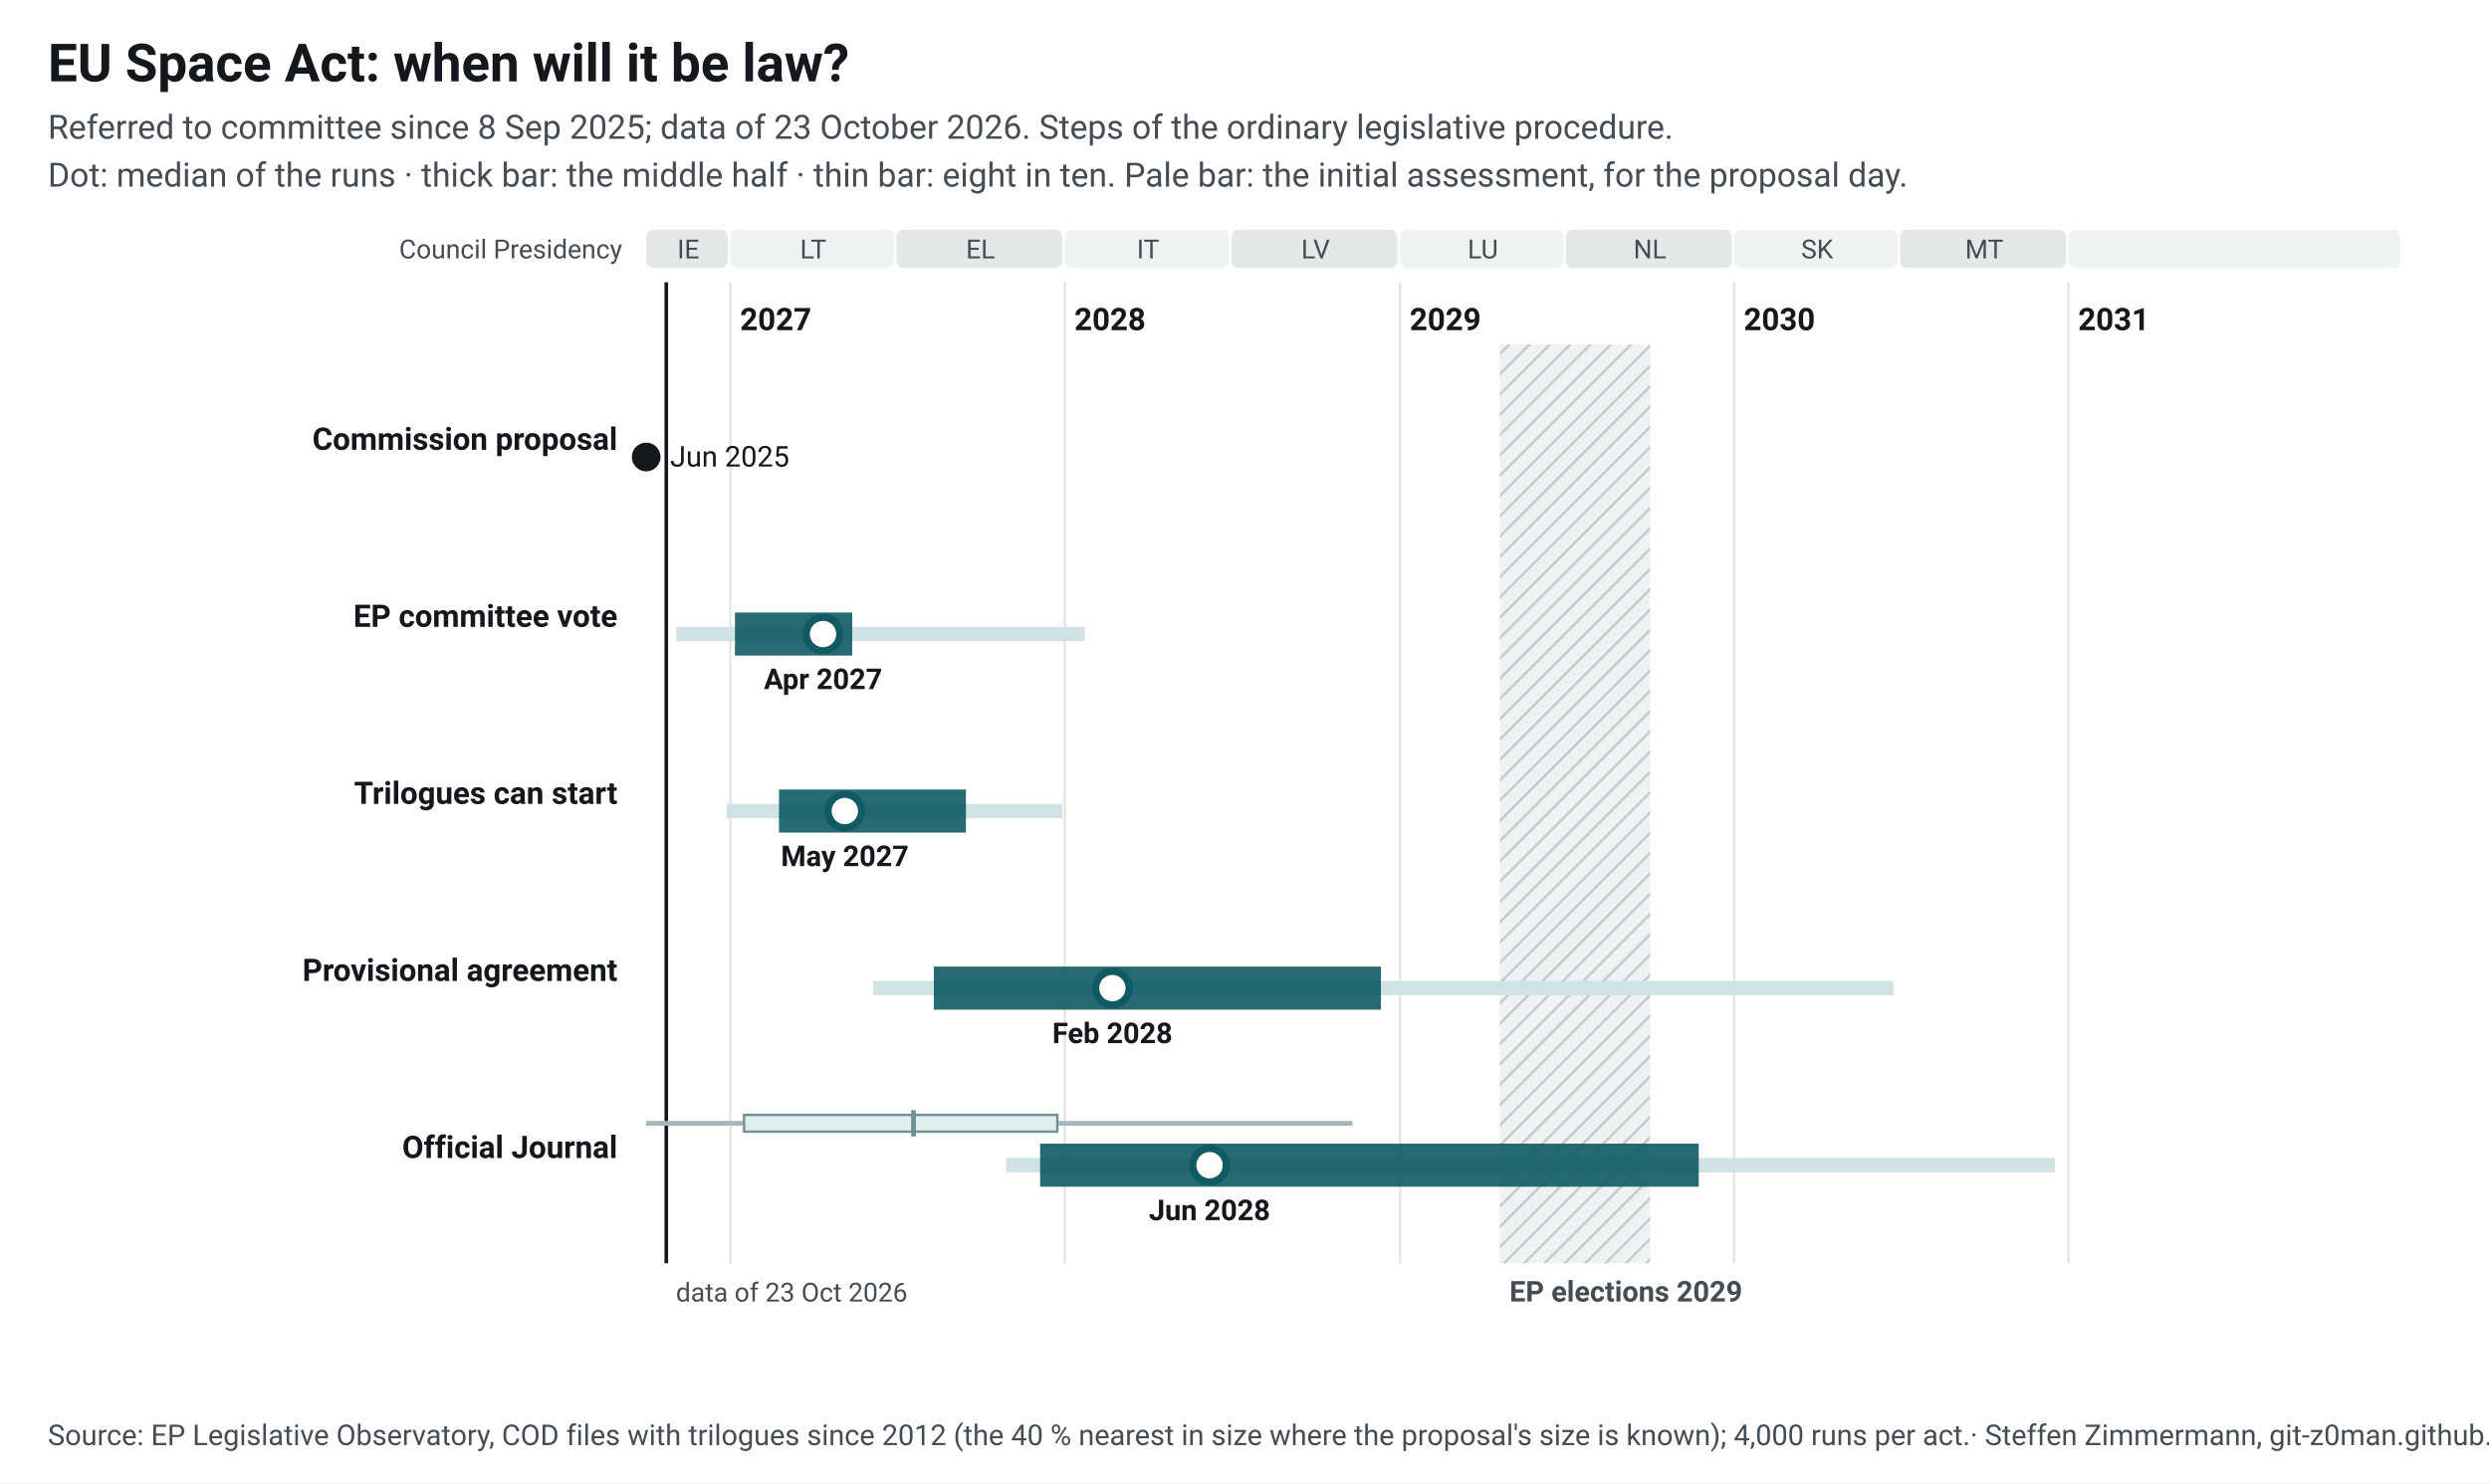
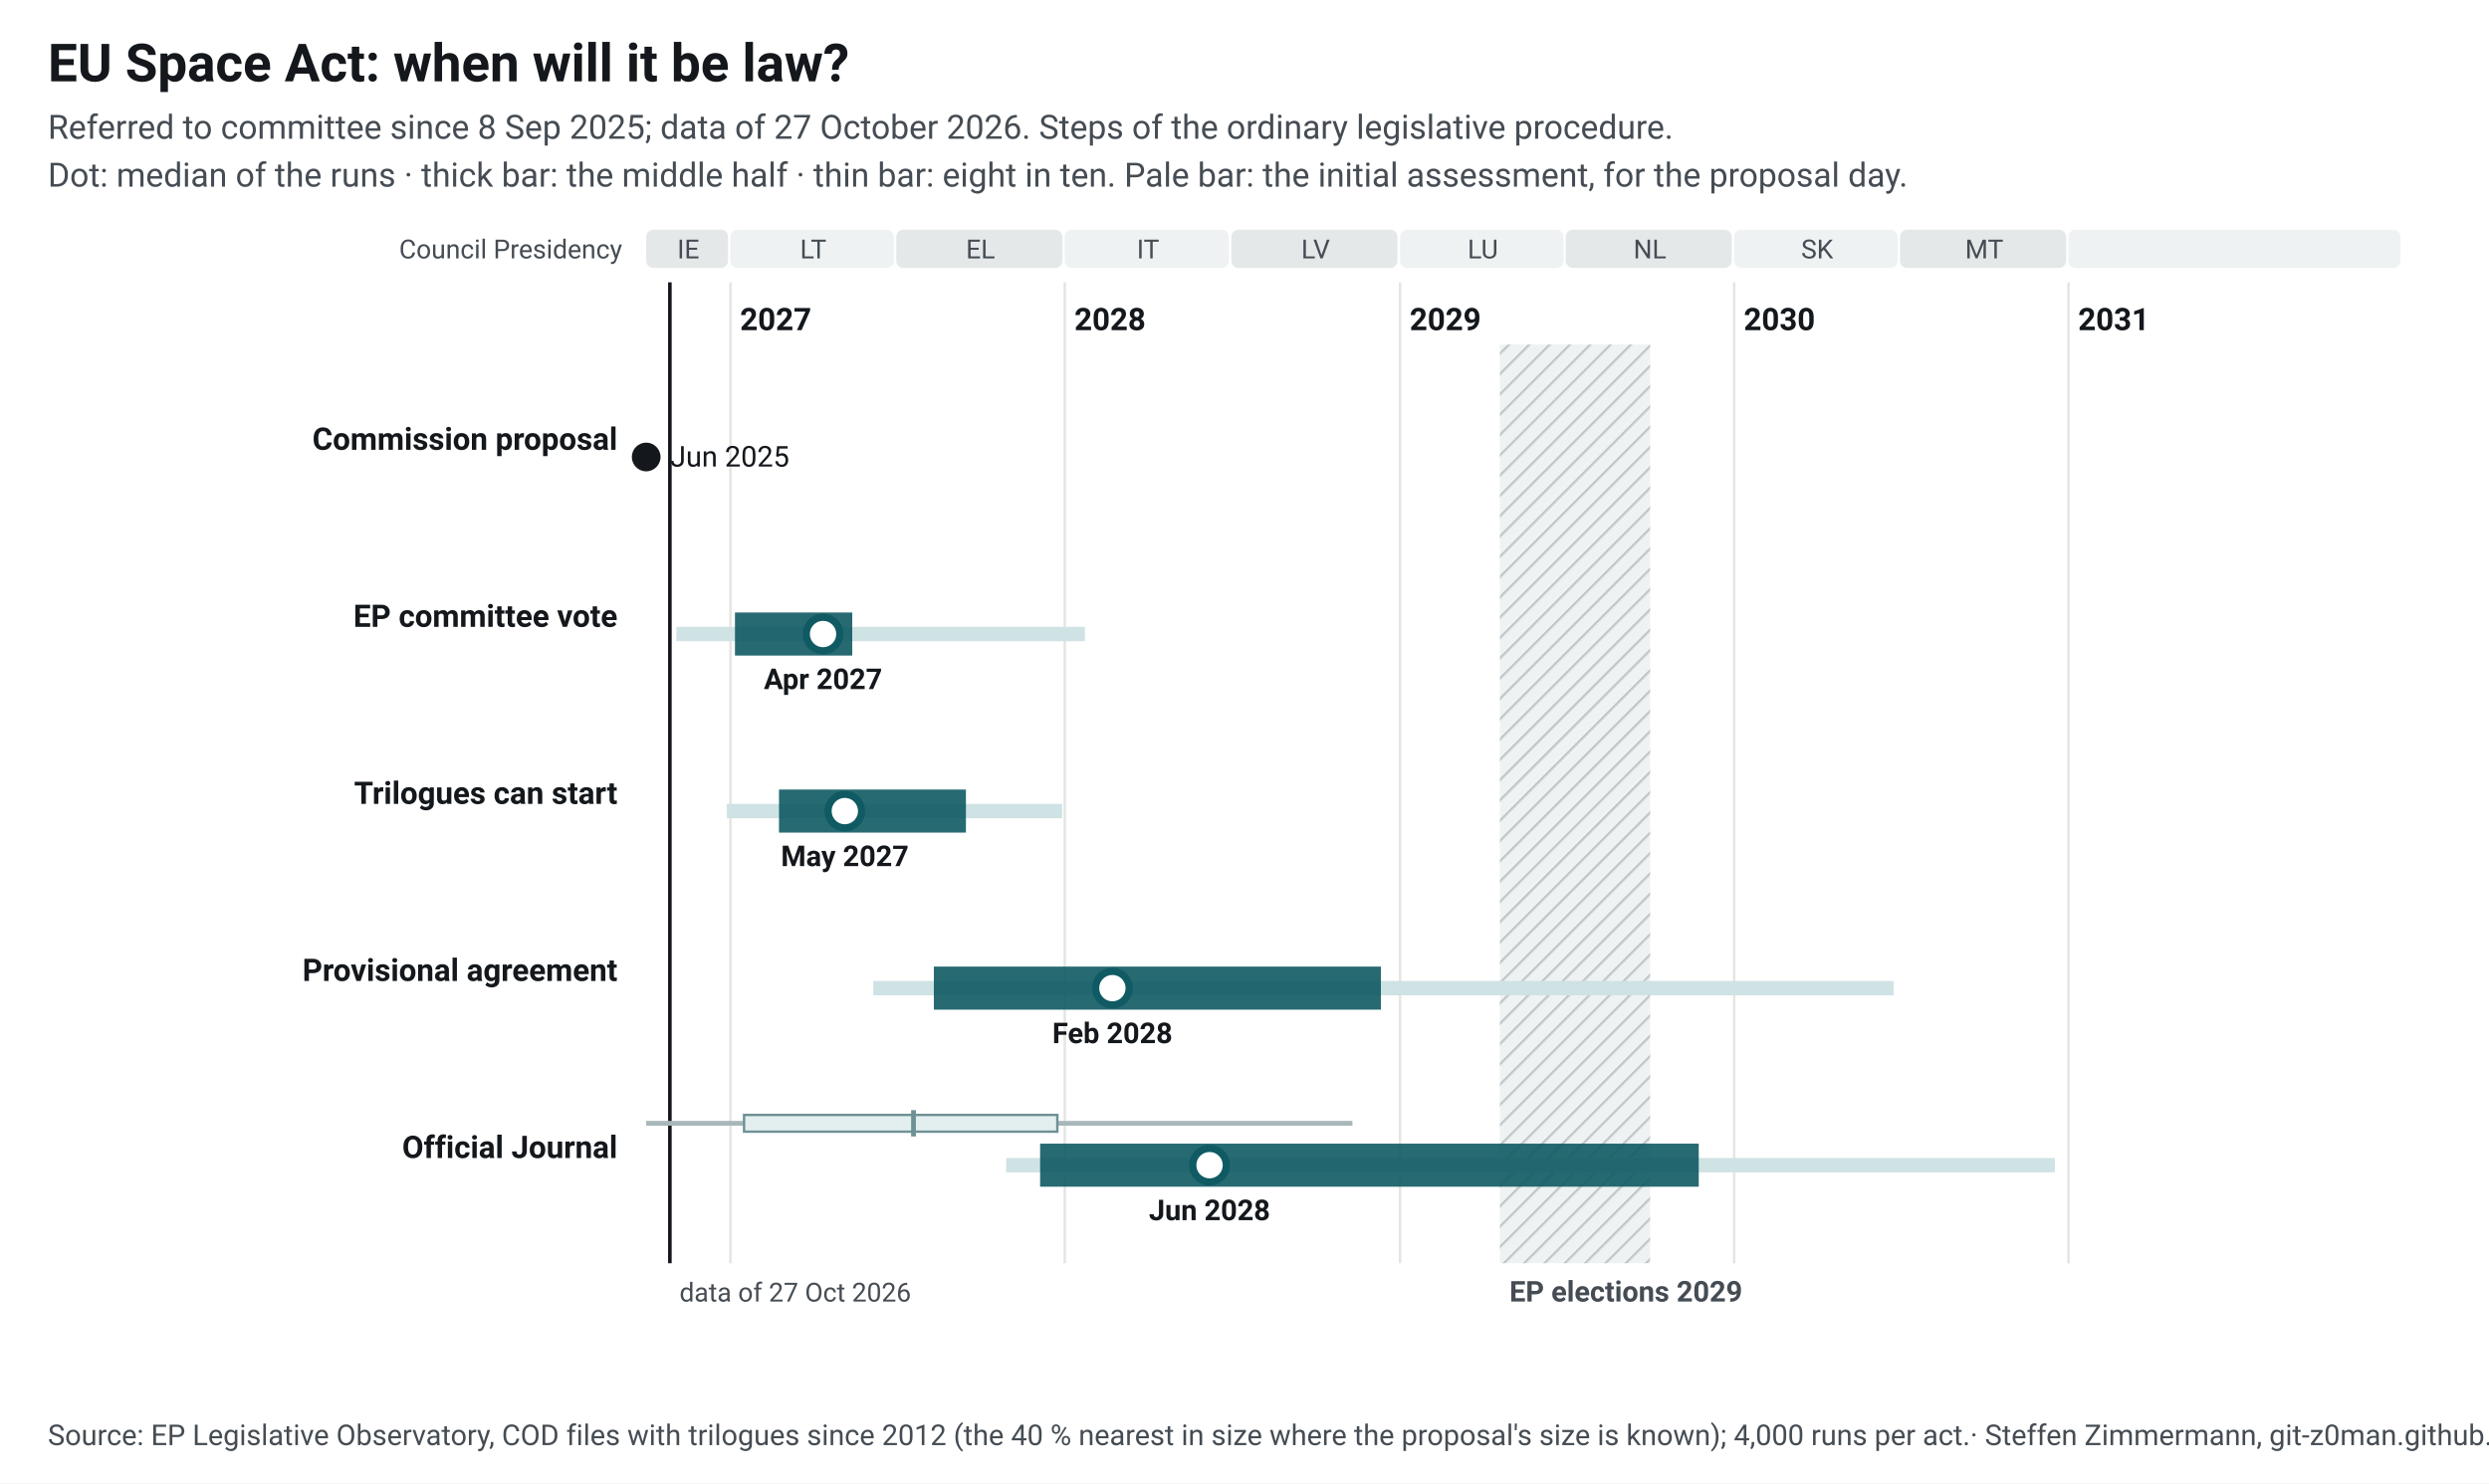
<svg xmlns="http://www.w3.org/2000/svg" width="1040" height="620" viewBox="0 0 1040 620" font-family="&quot;Source Sans 3&quot;, system-ui, -apple-system, Segoe UI, Roboto, Arial, sans-serif" font-size="13">
  <style>.ink{fill:#14181c}.mu{fill:#454c53}.gr{stroke:#e3e5e1;stroke-width:1}.pa{fill:#eef2f2}.pb{fill:#e4e8e9}.hb{fill:#eef2f2}.hl{stroke:#c3c9cc}.wt{fill:#454c53}.pt{fill:#14181c;paint-order:stroke;stroke:#fff;stroke-width:4px;stroke-linejoin:round}.pl{stroke:#14181c}.td{stroke:#14181c;stroke-width:1.5}.b50{fill:#0f5a63;opacity:.9}.b80{fill:#cfe2e4}.med{fill:#fff;stroke:#0f5a63}.fx{fill:#14181c}.ini{fill:#e3eeef;stroke:#6e9195;stroke-width:1}.ini80{fill:#a7b7ba}.inim{stroke:#6e9195;stroke-width:2}.c1{stroke:#0f5a63}.c2{stroke:#454c53;stroke-dasharray:7 4}a text{fill:#0f5a63}.nl-pending{fill:#0f5a63}.nl-adopted{fill:#5b646b}.nl-plan{fill:#fff;stroke:#14181c}.nl-open{fill:none;stroke:#14181c}.nl-q{fill:#14181c}.nl-row{stroke:#e3e5e1;stroke-width:.6}.nl-g-announced{fill:#f1f2f3}.nl-g-pending{fill:#e3eeef}.nl-g-adopted{fill:#eef2f2}</style>
  <rect width="1040" height="620" fill="#fff" />
  <text x="20" y="34" font-size="22" font-weight="700" class="ink">EU Space Act: when will it be law?</text>
-   <text x="20" y="58" font-size="14" class="mu">Referred to committee since 8 Sep 2025; data of 23 October 2026. Steps of the ordinary legislative procedure.</text>
+   <text x="20" y="58" font-size="14" class="mu">Referred to committee since 8 Sep 2025; data of 27 October 2026. Steps of the ordinary legislative procedure.</text>
  <text x="20" y="78" font-size="14" class="mu">Dot: median of the runs · thick bar: the middle half · thin bar: eight in ten. Pale bar: the initial assessment, for the proposal day.</text>
  <g transform="translate(20,92)">
    <defs>
      <pattern id="hatch-40" width="6" height="6" patternUnits="userSpaceOnUse" patternTransform="rotate(45)">
        <rect width="6" height="6" class="hb" />
        <line x1="0" y1="0" x2="0" y2="6" class="hl" stroke-width="2" />
      </pattern>
    </defs>
    <rect x="250.0" y="4" width="34.2" height="16" rx="3" class="pb" data-tip="Council Presidency: IE, Jul 2026 to Dec 2026" />
    <text x="267.6" y="16" text-anchor="middle" font-size="11" class="mu">IE</text>
    <rect x="285.2" y="4" width="68.3" height="16" rx="3" class="pa" data-tip="Council Presidency: LT, Jan 2027 to Jun 2027" />
    <text x="319.8" y="16" text-anchor="middle" font-size="11" class="mu">LT</text>
    <rect x="354.5" y="4" width="69.4" height="16" rx="3" class="pb" data-tip="Council Presidency: EL, Jul 2027 to Dec 2027" />
    <text x="389.7" y="16" text-anchor="middle" font-size="11" class="mu">EL</text>
    <rect x="424.9" y="4" width="68.6" height="16" rx="3" class="pa" data-tip="Council Presidency: IT, Jan 2028 to Jun 2028" />
    <text x="459.7" y="16" text-anchor="middle" font-size="11" class="mu">IT</text>
    <rect x="494.5" y="4" width="69.4" height="16" rx="3" class="pb" data-tip="Council Presidency: LV, Jul 2028 to Dec 2028" />
    <text x="529.7" y="16" text-anchor="middle" font-size="11" class="mu">LV</text>
    <rect x="565.0" y="4" width="68.3" height="16" rx="3" class="pa" data-tip="Council Presidency: LU, Jan 2029 to Jun 2029" />
    <text x="599.6" y="16" text-anchor="middle" font-size="11" class="mu">LU</text>
    <rect x="634.2" y="4" width="69.4" height="16" rx="3" class="pb" data-tip="Council Presidency: NL, Jul 2029 to Dec 2029" />
    <text x="669.4" y="16" text-anchor="middle" font-size="11" class="mu">NL</text>
    <rect x="704.6" y="4" width="68.3" height="16" rx="3" class="pa" data-tip="Council Presidency: SK, Jan 2030 to Jun 2030" />
    <text x="739.3" y="16" text-anchor="middle" font-size="11" class="mu">SK</text>
    <rect x="773.9" y="4" width="69.4" height="16" rx="3" class="pb" data-tip="Council Presidency: MT, Jul 2030 to Dec 2030" />
    <text x="809.1" y="16" text-anchor="middle" font-size="11" class="mu">MT</text>
    <rect x="844.3" y="4" width="138.7" height="16" rx="3" class="pa" data-tip="Council Presidency: not decided, Jan 2031 to Dec 2031" />
    <text x="914.2" y="16" text-anchor="middle" font-size="11" class="mu" />
    <line x1="285.2" y1="26" x2="285.2" y2="436" class="gr" />
    <text x="289.2" y="46" font-weight="600" class="ink">2027</text>
    <line x1="424.9" y1="26" x2="424.9" y2="436" class="gr" />
    <text x="428.9" y="46" font-weight="600" class="ink">2028</text>
    <line x1="565.0" y1="26" x2="565.0" y2="436" class="gr" />
    <text x="569.0" y="46" font-weight="600" class="ink">2029</text>
    <line x1="704.6" y1="26" x2="704.6" y2="436" class="gr" />
    <text x="708.6" y="46" font-weight="600" class="ink">2030</text>
    <line x1="844.3" y1="26" x2="844.3" y2="436" class="gr" />
    <text x="848.3" y="46" font-weight="600" class="ink">2031</text>
    <rect x="606.7" y="52" width="62.8" height="384" fill="url(#hatch-40)" data-tip="European elections 2029: Parliament does no legislative work from its last session in April until the new committees vote again in October (assumption, as in 2024; the dates are not set yet)." />
    <text x="610.7" y="452" font-size="12" font-weight="600" class="wt">EP elections 2029</text>
    <text x="240" y="16" text-anchor="end" font-size="11" class="mu">Council Presidency</text>
-     <line x1="258.4" y1="26" x2="258.4" y2="436" class="td" />
-     <text x="262.4" y="452" font-size="11" class="mu">data of 23 Oct 2026</text>
+     <line x1="259.9" y1="26" x2="259.9" y2="436" class="td" />
+     <text x="263.9" y="452" font-size="11" class="mu">data of 27 Oct 2026</text>
    <text x="238" y="96.0" text-anchor="end" font-weight="600" class="ink lnk">Commission proposal</text>
    <circle cx="250.0" cy="99.0" r="6" class="fx" data-tip="Commission proposal: 25 Jun 2025" />
    <text x="260.0" y="103.0" font-size="12" class="ink">Jun 2025</text>
    <text x="238" y="170.0" text-anchor="end" font-weight="600" class="ink lnk">EP committee vote</text>
    <rect x="262.6" y="170.0" width="170.7" height="6" class="b80" data-tip="EP committee vote: median Apr 2027; half of the runs Jan 2027 to May 2027; eight in ten Nov 2026 to Jan 2028" />
    <rect x="287.1" y="164.0" width="49.0" height="18" class="b50" data-tip="EP committee vote: median Apr 2027; half of the runs Jan 2027 to May 2027; eight in ten Nov 2026 to Jan 2028" />
    <circle cx="323.9" cy="173.0" r="7" class="med" stroke-width="3" data-tip="EP committee vote: median Apr 2027; half of the runs Jan 2027 to May 2027; eight in ten Nov 2026 to Jan 2028" />
    <text x="323.9" y="196.0" text-anchor="middle" font-size="12" font-weight="600" class="ink">Apr 2027</text>
    <text x="238" y="244.0" text-anchor="end" font-weight="600" class="ink lnk">Trilogues can start</text>
    <rect x="283.7" y="244.0" width="140.1" height="6" class="b80" data-tip="Trilogues can start: median May 2027; half of the runs Feb 2027 to Sep 2027; eight in ten Dec 2026 to Dec 2027" />
    <rect x="305.5" y="238.0" width="78.1" height="18" class="b50" data-tip="Trilogues can start: median May 2027; half of the runs Feb 2027 to Sep 2027; eight in ten Dec 2026 to Dec 2027" />
    <circle cx="333.0" cy="247.0" r="7" class="med" stroke-width="3" data-tip="Trilogues can start: median May 2027; half of the runs Feb 2027 to Sep 2027; eight in ten Dec 2026 to Dec 2027" />
    <text x="333.0" y="270.0" text-anchor="middle" font-size="12" font-weight="600" class="ink">May 2027</text>
    <text x="238" y="318.0" text-anchor="end" font-weight="600" class="ink lnk">Provisional agreement</text>
    <rect x="344.9" y="318.0" width="426.3" height="6" class="b80" data-tip="Provisional agreement: median Feb 2028; half of the runs Aug 2027 to Dec 2028; eight in ten Jun 2027 to Jun 2030" />
    <rect x="370.2" y="312.0" width="186.8" height="18" class="b50" data-tip="Provisional agreement: median Feb 2028; half of the runs Aug 2027 to Dec 2028; eight in ten Jun 2027 to Jun 2030" />
    <circle cx="444.8" cy="321.0" r="7" class="med" stroke-width="3" data-tip="Provisional agreement: median Feb 2028; half of the runs Aug 2027 to Dec 2028; eight in ten Jun 2027 to Jun 2030" />
    <text x="444.8" y="344.0" text-anchor="middle" font-size="12" font-weight="600" class="ink">Feb 2028</text>
    <text x="238" y="392.0" text-anchor="end" font-weight="600" class="ink lnk">Official Journal</text>
    <rect x="250.0" y="376.5" width="295.1" height="2" class="ini80" data-tip="Initial assessment, forecast for the proposal day (25 Jun 2025): Official Journal: median Jul 2027; half of the runs Jan 2027 to Dec 2027; eight in ten Aug 2026 to Nov 2028" />
    <rect x="290.9" y="374.0" width="130.9" height="7" class="ini" data-tip="Initial assessment, forecast for the proposal day (25 Jun 2025): Official Journal: median Jul 2027; half of the runs Jan 2027 to Dec 2027; eight in ten Aug 2026 to Nov 2028" />
    <line x1="361.7" y1="372.0" x2="361.7" y2="383.0" class="inim" data-tip="Initial assessment, forecast for the proposal day (25 Jun 2025): Official Journal: median Jul 2027; half of the runs Jan 2027 to Dec 2027; eight in ten Aug 2026 to Nov 2028" />
    <rect x="400.4" y="392.0" width="438.2" height="6" class="b80" data-tip="Official Journal: median Jun 2028; half of the runs Dec 2027 to Nov 2029; eight in ten Oct 2027 to Dec 2030" />
    <rect x="414.6" y="386.0" width="275.2" height="18" class="b50" data-tip="Official Journal: median Jun 2028; half of the runs Dec 2027 to Nov 2029; eight in ten Oct 2027 to Dec 2030" />
    <circle cx="485.4" cy="395.0" r="7" class="med" stroke-width="3" data-tip="Official Journal: median Jun 2028; half of the runs Dec 2027 to Nov 2029; eight in ten Oct 2027 to Dec 2030" />
    <text x="485.4" y="418.0" text-anchor="middle" font-size="12" font-weight="600" class="ink">Jun 2028</text>
  </g>
  <text x="20" y="604" font-size="12" class="mu">Source: EP Legislative Observatory, COD files with trilogues since 2012 (the 40 % nearest in size where the proposal's size is known); 4,000 runs per act.<tspan> · Steffen Zimmermann, git-z0man.github.io/eu-regulation-timeline, CC BY 4.0</tspan>
  </text>
</svg>
